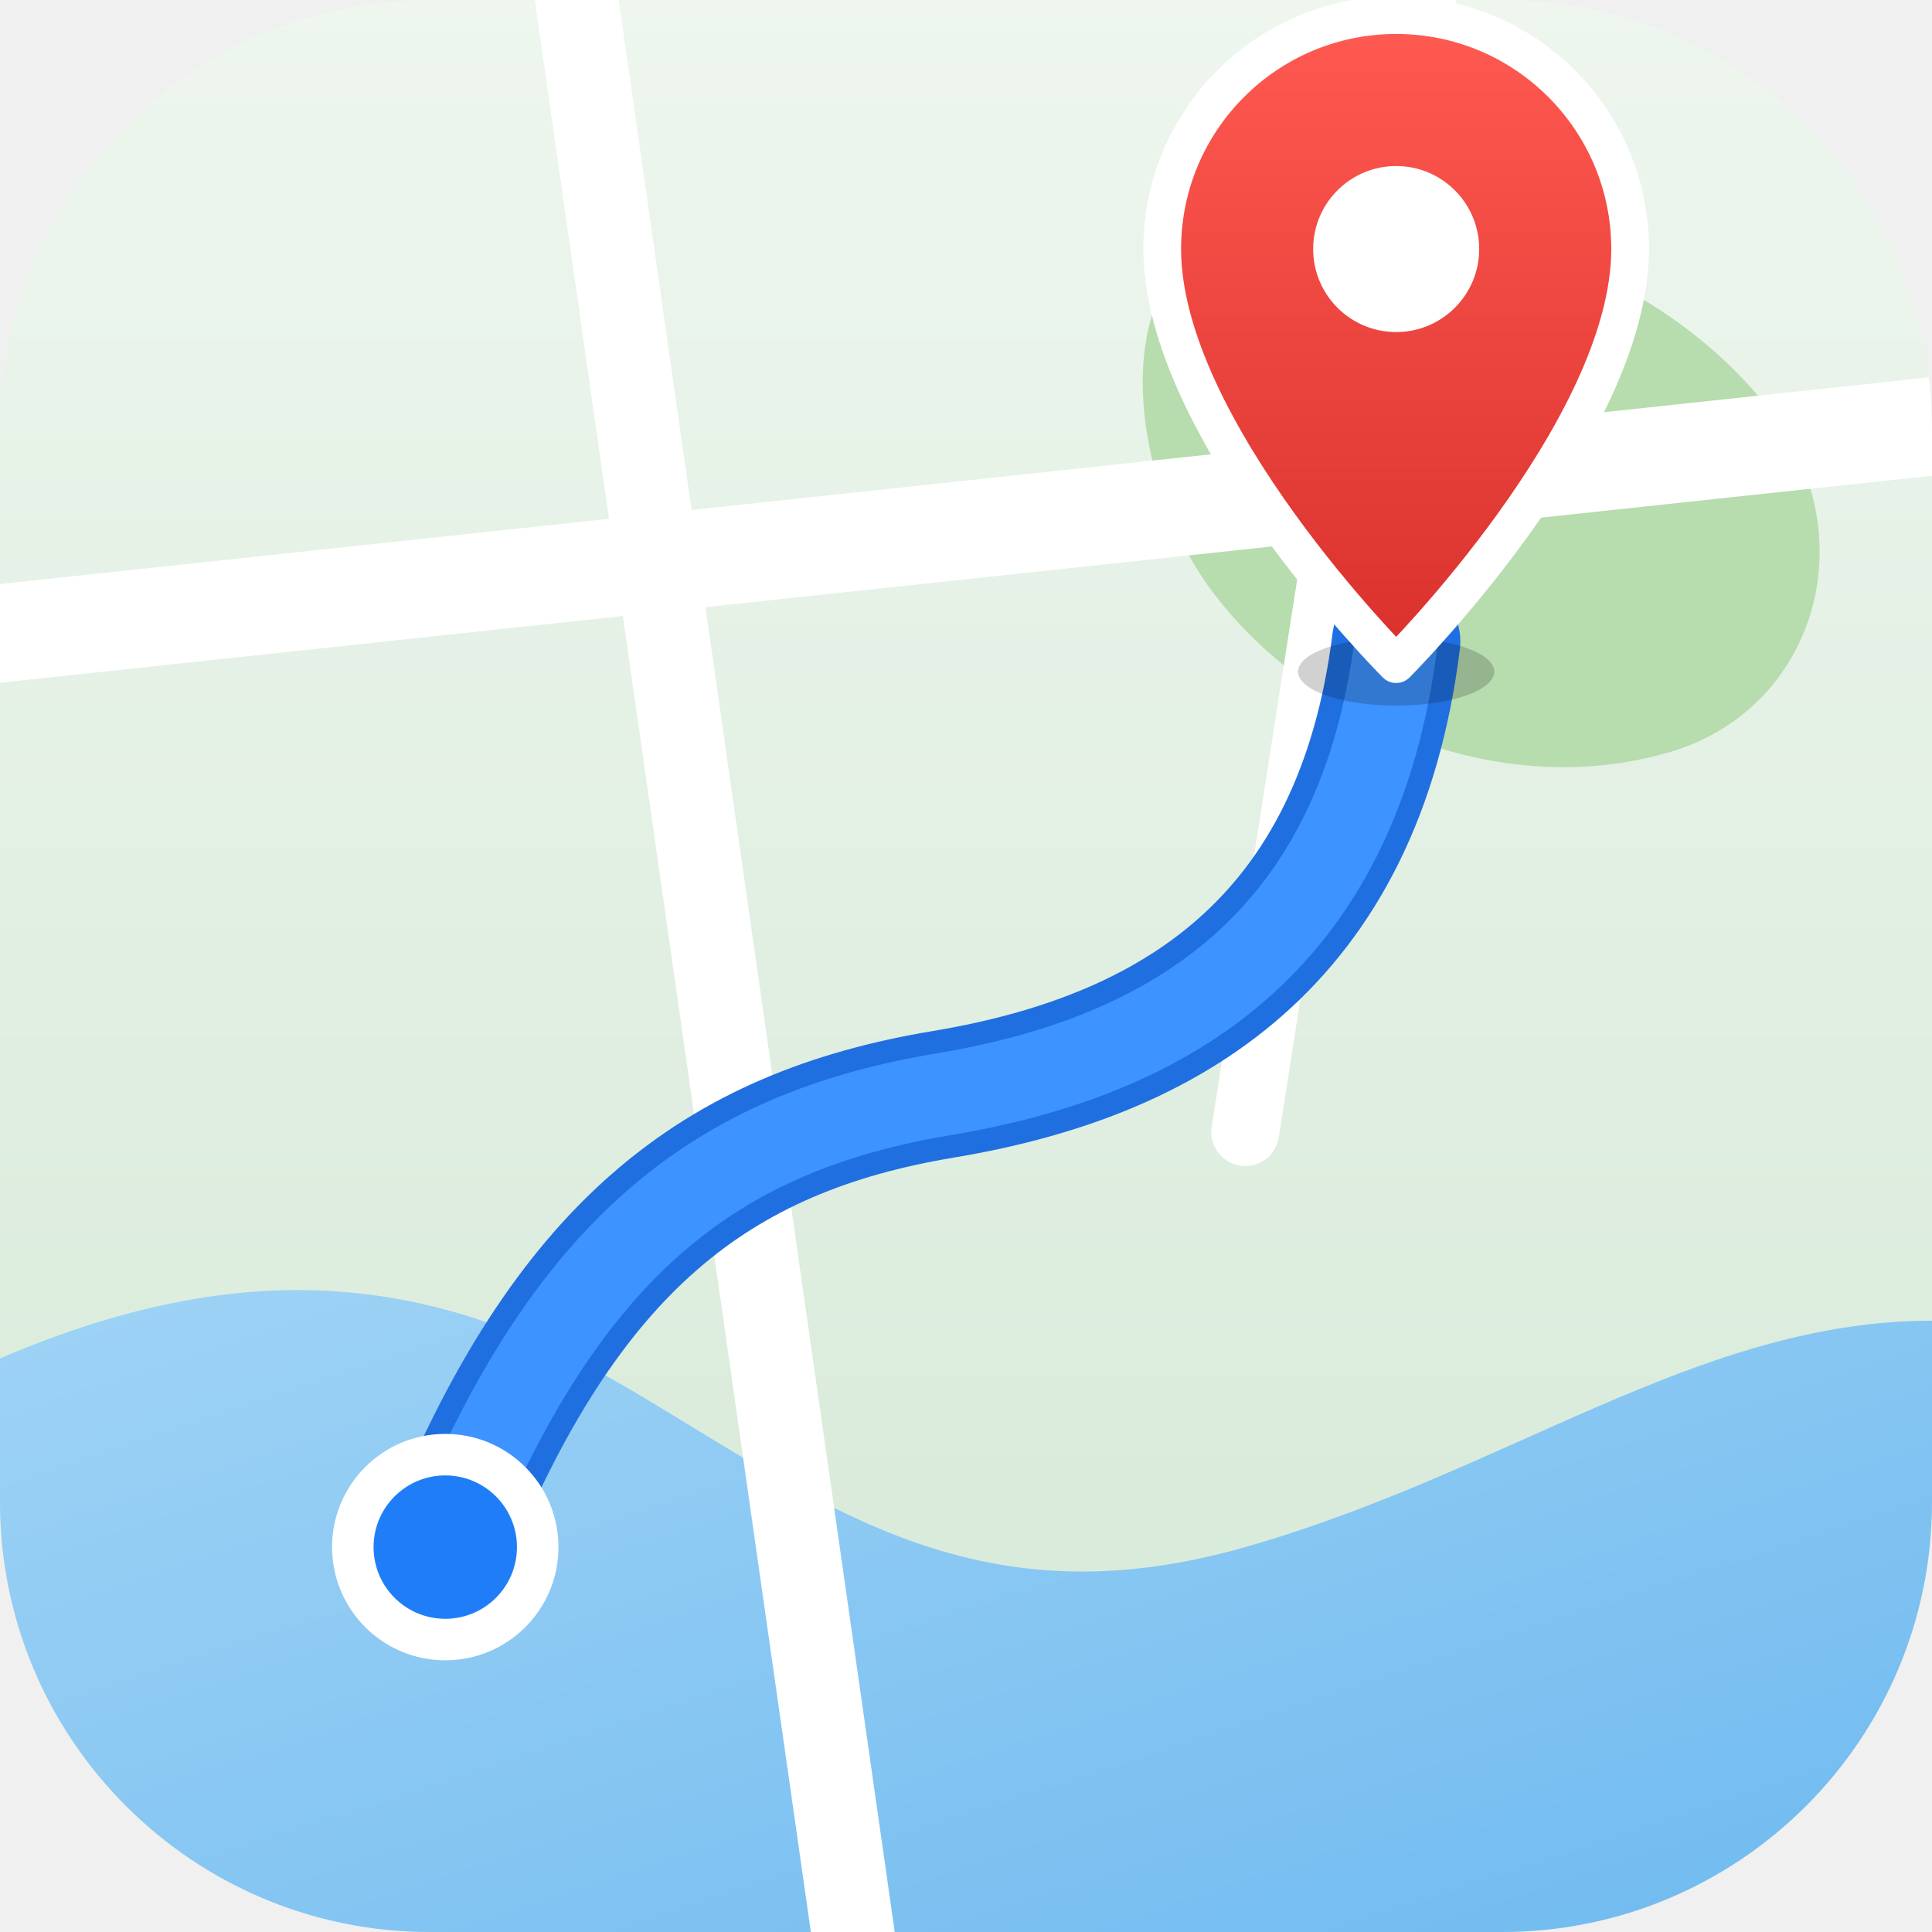
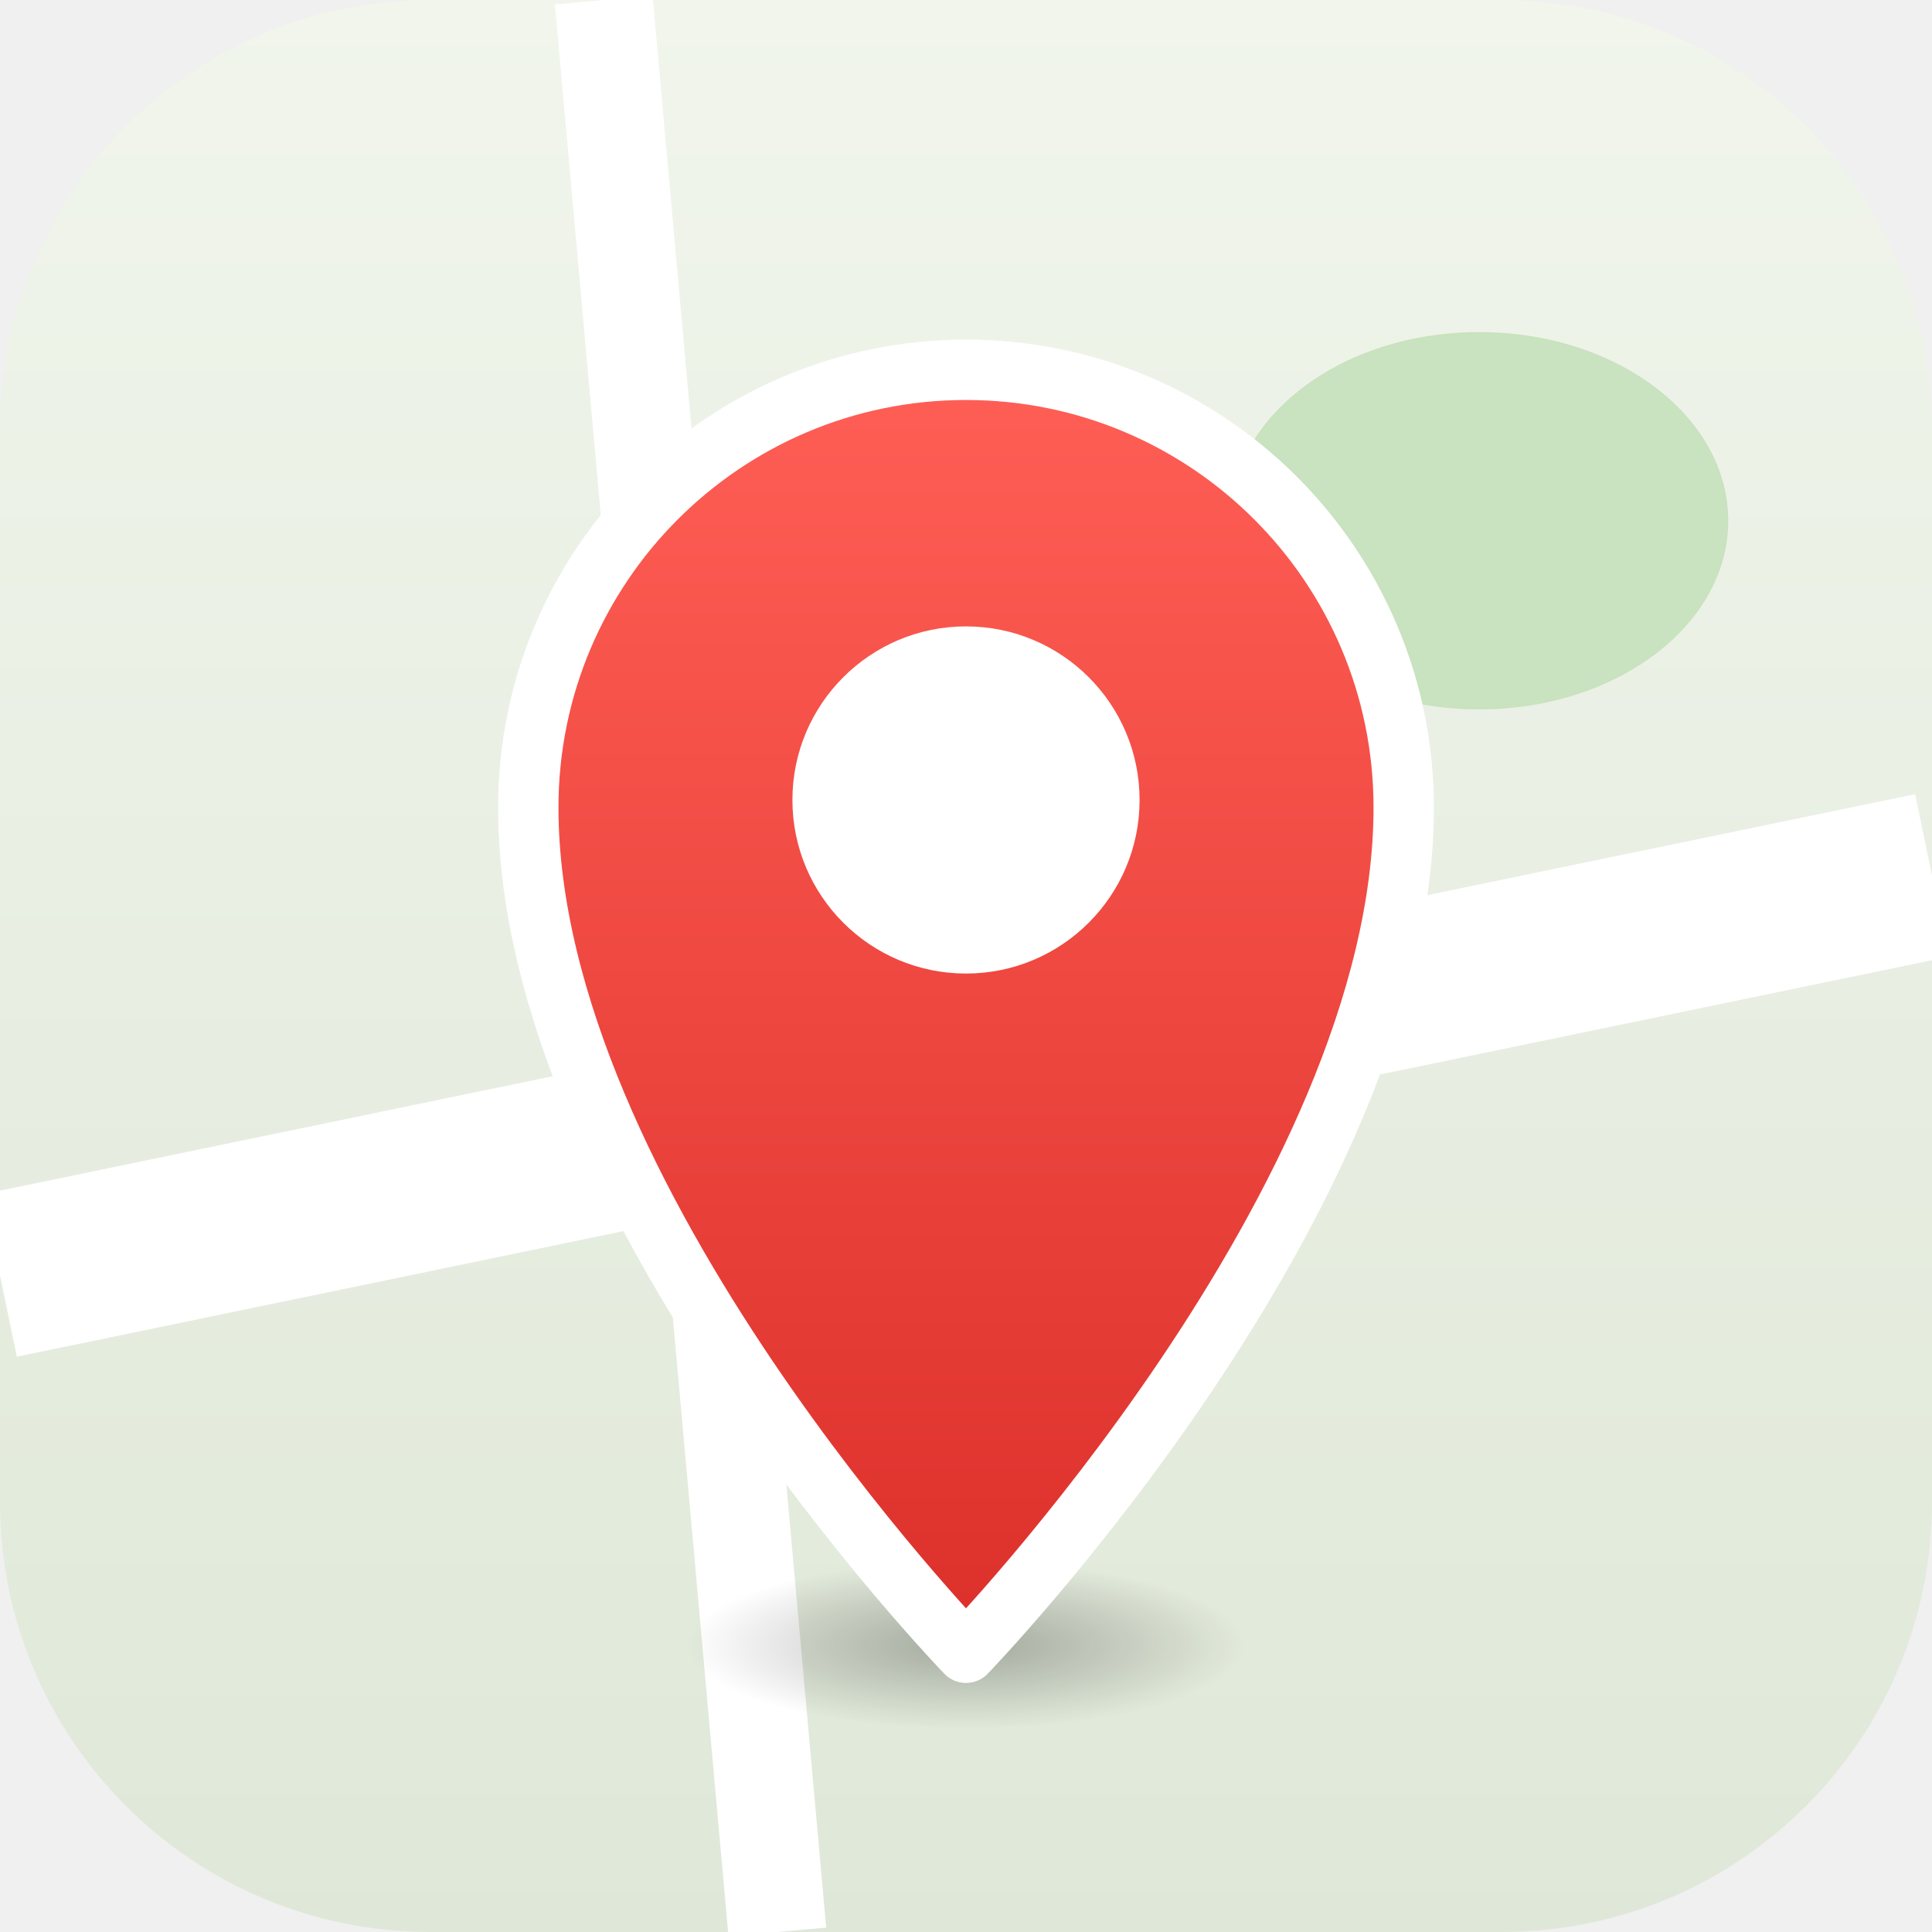
<svg xmlns="http://www.w3.org/2000/svg" width="512" height="512" viewBox="0 0 512 512">
  <defs>
    <linearGradient id="bg" x1="0" y1="0" x2="0" y2="1">
-       <stop offset="0" stop-color="#eef6ee" />
-       <stop offset="1" stop-color="#d4e8d6" />
-     </linearGradient>
-     <linearGradient id="water" x1="0" y1="0" x2="1" y2="1">
-       <stop offset="0" stop-color="#9fd3f5" />
-       <stop offset="1" stop-color="#6fbaf0" />
+       <stop offset="0" stop-color="#f1f5ec" />
+       <stop offset="1" stop-color="#dfe8d8" />
    </linearGradient>
    <linearGradient id="pin" x1="0" y1="0" x2="0" y2="1">
-       <stop offset="0" stop-color="#ff5a52" />
-       <stop offset="1" stop-color="#d9302b" />
+       <stop offset="0" stop-color="#ff5f56" />
+       <stop offset="1" stop-color="#dc2f2a" />
    </linearGradient>
-     <clipPath id="tile">
-       <rect width="512" height="512" rx="114" />
-     </clipPath>
+     <radialGradient id="shadow" cx="256" cy="436" r="74" gradientTransform="matrix(1 0 0 0.3 0 305.2)" gradientUnits="userSpaceOnUse">
+       <stop offset="0" stop-color="#000000" stop-opacity="0.28" />
+       <stop offset="1" stop-color="#000000" stop-opacity="0" />
+     </radialGradient>
  </defs>
-   <g clip-path="url(#tile)">
-     <rect width="512" height="512" fill="url(#bg)" />
-     <path d="M0 360c70-30 120-20 170 10s90 60 160 40 120-60 182-60V512H0z" fill="url(#water)" />
-     <path d="M330 60c50-10 110 10 140 50 25 34 10 80-30 90-45 12-95-10-120-45-22-31-27-87 10-95z" fill="#b7dcae" />
-     <g stroke="#ffffff" stroke-linecap="round" fill="none">
-       <path d="M-20 170L540 110" stroke-width="26" />
-       <path d="M150 -20L230 540" stroke-width="22" />
-       <path d="M380 -20L330 300" stroke-width="18" />
-     </g>
-     <path d="M118 410C150 330 190 300 250 290s110-40 120-120" fill="none" stroke="#1f6fe0" stroke-width="34" stroke-linecap="round" stroke-linejoin="round" />
-     <path d="M118 410C150 330 190 300 250 290s110-40 120-120" fill="none" stroke="#3d93ff" stroke-width="22" stroke-linecap="round" stroke-linejoin="round" />
-     <circle cx="118" cy="410" r="30" fill="#ffffff" />
-     <circle cx="118" cy="410" r="19" fill="#1f7ef7" />
-     <ellipse cx="370" cy="178" rx="26" ry="9" fill="#000000" opacity="0.18" />
-     <path d="M370 176s-62-62-62-110a62 62 0 0 1 124 0c0 48-62 110-62 110z" fill="url(#pin)" stroke="#ffffff" stroke-width="10" stroke-linejoin="round" />
-     <circle cx="370" cy="66" r="22" fill="#ffffff" />
-   </g>
+   <rect width="512" height="512" rx="114" fill="url(#bg)" />
+   <ellipse cx="392" cy="138" rx="66" ry="50" fill="#c9e2bf" />
+   <path d="M0 338L512 232" stroke="#ffffff" stroke-width="44" fill="none" />
+   <path d="M160 0L206 512" stroke="#ffffff" stroke-width="26" fill="none" />
+   <ellipse cx="256" cy="436" rx="74" ry="22" fill="url(#shadow)" />
+   <path d="M256 438C256 438 140 318 140 214a116 116 0 0 1 232 0c0 104-116 224-116 224z" fill="url(#pin)" stroke="#ffffff" stroke-width="16" stroke-linejoin="round" />
+   <circle cx="256" cy="212" r="46" fill="#ffffff" />
</svg>
